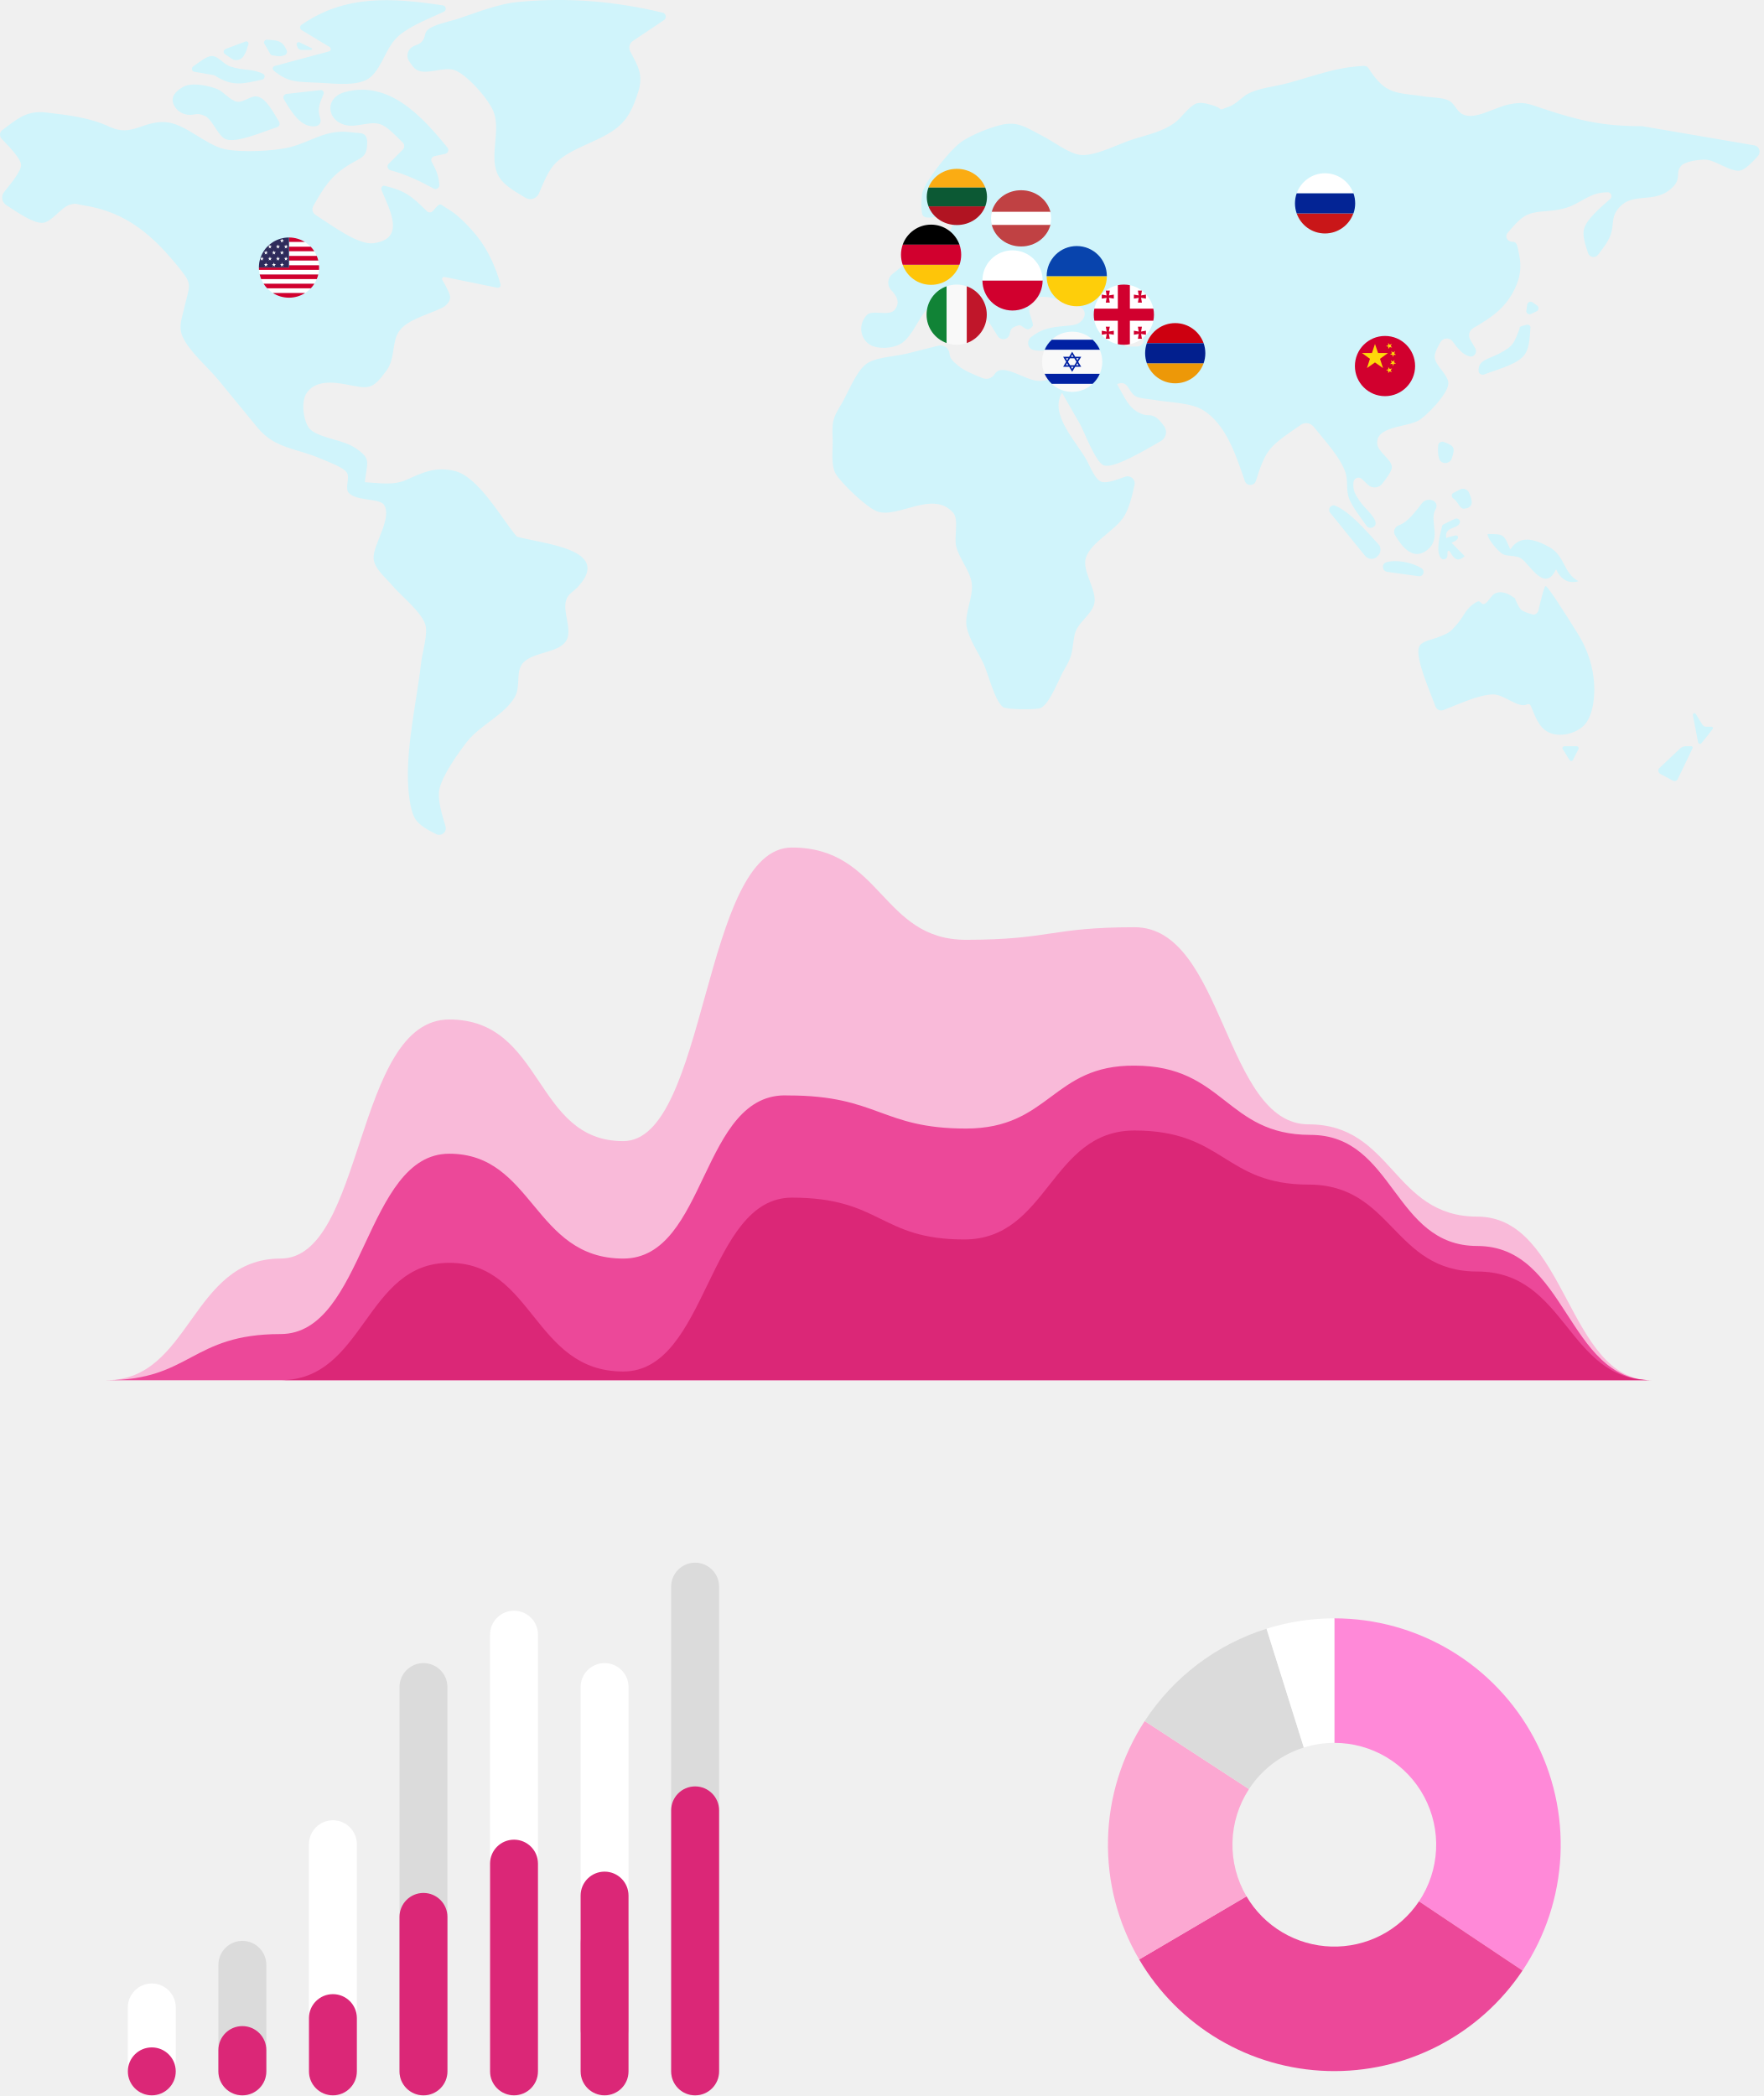
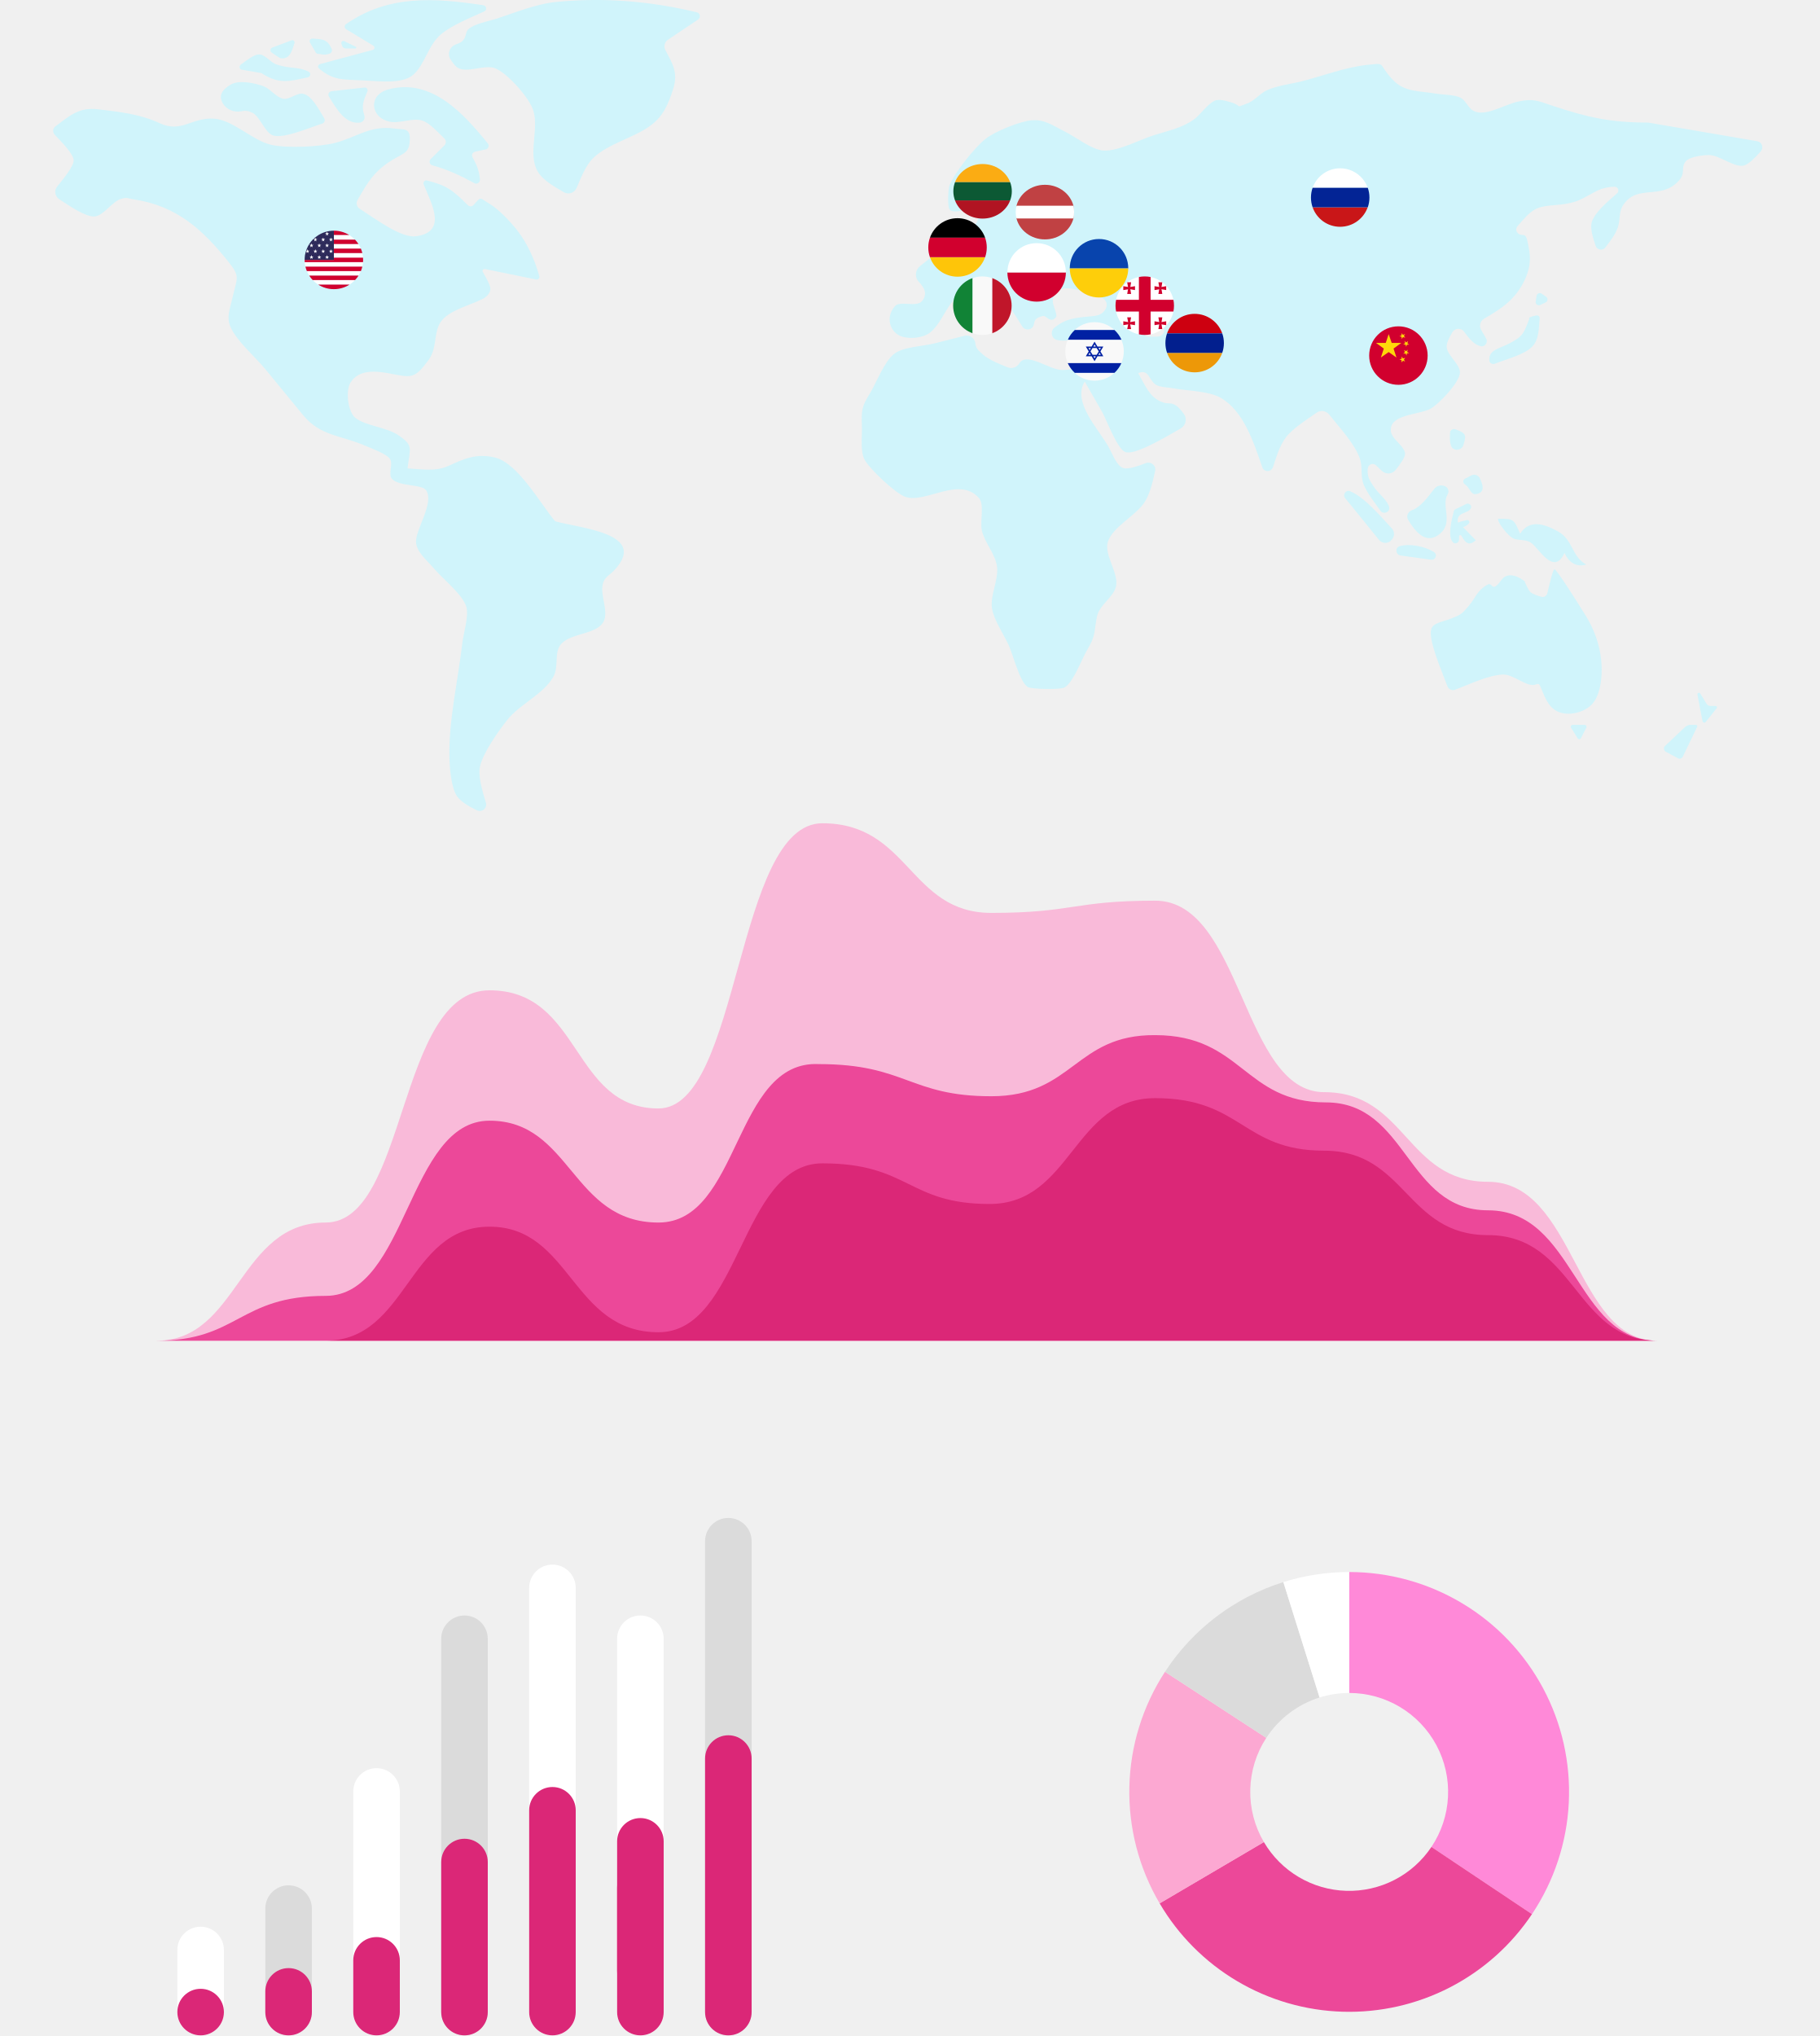
- <svg xmlns="http://www.w3.org/2000/svg" width="329" height="391" viewBox="0 0 329 391" fill="none">
+ <svg xmlns="http://www.w3.org/2000/svg" width="269" height="301" viewBox="0 0 329 391" fill="none">
  <path d="M306.348 23.54C299.126 23.54 294.727 22.563 287.885 20.282C285.007 19.305 284.246 18.924 281.531 19.468C278.762 20.011 275.015 22.563 272.734 21.259C271.756 20.716 271.322 19.305 270.29 18.762C269.096 18.164 267.032 18.218 265.729 18.001C262.199 17.404 259.484 17.73 257.203 15.232C254.27 12.082 256.171 12.082 252.37 12.462C248.188 12.897 243.681 14.634 239.608 15.666C237.545 16.155 235.155 16.427 233.2 17.295C231.789 17.893 230.702 19.413 229.236 19.902C226.63 20.825 228.802 20.391 225.978 19.576C224.566 19.142 223.643 19.087 223.046 19.359C221.579 20.065 220.385 22.02 219.081 22.943C216.801 24.572 214.303 25.061 211.533 25.93C208.818 26.744 204.582 29.079 201.758 28.916C199.532 28.808 196.328 26.255 194.319 25.278C191.875 24.029 190.354 22.889 187.911 23.106C185.739 23.269 180.905 25.224 179.113 26.636C177.104 28.156 172.868 33.423 172.108 35.758C171.891 36.464 171.728 39.668 172.162 40.211C172.923 41.134 174.986 40.048 176.181 40.537C180.308 42.329 174.28 45.099 172.38 46.51C170.37 47.977 168.415 49.551 166.461 51.126C165.537 51.886 165.429 53.244 166.243 54.113C167.275 55.199 168.035 56.448 166.841 57.86C165.755 59.054 162.659 57.697 161.682 58.783C159.727 60.955 160.759 63.942 163.039 64.647C164.668 65.136 167.166 64.919 168.524 63.779C171.837 61.063 172.597 53.515 178.027 58.131C178.516 58.566 182.317 64.267 183.023 61.389C183.241 60.575 181.286 58.403 180.091 56.991C179.656 56.502 180.2 55.796 180.797 56.068C182.643 56.991 184.707 60.412 186.119 62.693C186.716 63.616 188.128 63.398 188.345 62.312C188.508 61.606 188.508 61.063 190.083 60.683C190.789 60.52 191.549 62.312 192.635 60.846C192.907 60.52 191.929 58.403 191.984 57.86C192.255 53.461 197.794 55.959 201.378 57.208C202.247 57.534 202.627 58.511 202.138 59.326C201.161 61.009 199.695 60.575 196.871 61.009C194.699 61.335 193.667 61.878 192.309 62.91C191.44 63.616 191.712 65.082 192.852 65.299C193.993 65.571 195.133 65.353 196.382 65.082C197.305 64.919 198.066 65.679 197.957 66.602C197.523 69.155 197.034 71.109 193.776 71.055C191.332 71.055 186.988 67.526 185.576 69.752C185.087 70.567 184.109 70.892 183.241 70.512C181.611 69.861 179.874 69.155 178.679 68.177C177.484 67.145 177.213 66.82 177.104 65.842C176.941 64.865 176.018 64.267 175.041 64.485L169.23 65.951C167.112 66.494 163.202 66.602 161.519 67.96C159.564 69.481 158.152 73.445 156.849 75.562C155.22 78.223 155.22 78.821 155.328 82.024C155.382 83.979 154.948 86.803 155.926 88.432C157.012 90.224 161.627 94.623 163.582 95.383C167.438 96.849 174.009 91.31 177.81 95.654C178.896 96.903 177.973 100.162 178.353 101.845C178.896 104.234 181.014 106.461 181.286 108.904C181.557 111.457 179.928 114.335 180.308 116.833C180.688 119.113 182.535 121.774 183.512 123.892C184.327 125.63 185.576 130.843 187.15 131.929C187.802 132.363 193.395 132.472 194.21 132.037C195.893 131.169 197.577 126.498 198.554 124.869C200.292 121.991 199.858 121.503 200.455 118.462C200.944 116.072 203.659 114.769 204.148 112.543C204.636 109.99 201.758 106.461 202.573 104.017C203.55 101.085 208.112 98.967 209.741 96.252C210.718 94.568 211.207 92.451 211.642 90.441C211.859 89.41 210.881 88.595 209.904 88.921C208.329 89.518 206.483 90.17 205.56 89.898C204.311 89.573 203.442 87.183 202.736 85.88C200.727 82.296 195.676 77.246 198.12 73.282C199.26 75.237 200.346 77.192 201.487 79.146C202.301 80.612 204.365 86.206 205.885 86.803C207.623 87.509 213.216 84.197 216.529 82.296C217.507 81.753 217.832 80.45 217.181 79.526C216.746 78.929 216.258 78.332 215.769 77.952C214.465 77.083 214.303 77.789 212.782 77.137C210.501 76.16 209.795 74.096 208.383 71.653C210.501 70.784 210.393 73.064 211.859 73.933C212.619 74.368 214.411 74.422 215.226 74.585C217.832 75.074 222.014 75.074 224.295 76.431C228.639 78.984 230.54 84.848 232.223 89.735C232.549 90.713 233.961 90.713 234.287 89.681C234.938 87.672 235.59 85.554 236.73 84.034C238.088 82.242 240.586 80.721 242.649 79.255C243.41 78.712 244.441 78.875 245.039 79.581C247.157 82.242 250.089 85.337 251.012 88.215C251.501 89.79 251.067 91.419 251.664 92.994C252.37 94.731 253.782 96.469 254.922 98.098C255.465 98.858 256.768 98.37 256.606 97.446C256.388 96.252 254.651 94.84 253.89 93.808C252.641 92.07 252.37 91.419 252.478 90.007C252.533 89.192 253.456 88.812 254.053 89.355L255.194 90.441C255.954 91.147 257.203 91.093 257.855 90.224C258.723 89.138 259.647 87.835 259.647 87.183C259.647 85.717 257.149 84.414 256.931 82.893C256.497 79.526 262.145 79.744 264.534 78.495C266.109 77.626 270.073 73.499 270.182 71.598C270.29 69.969 267.629 68.177 267.629 66.548C267.629 65.788 268.172 64.756 268.715 63.833C269.204 62.964 270.453 62.91 270.996 63.724C271.919 64.973 272.897 66.222 274.2 66.494C275.015 66.657 275.612 65.734 275.232 65.028L274.254 63.344C273.82 62.584 274.091 61.661 274.797 61.226C278.327 59.163 281.205 57.317 282.943 53.027C283.649 51.235 283.812 49.551 283.378 47.434C282.997 45.479 282.943 45.099 282.02 45.099C281.151 45.044 280.662 44.067 281.26 43.415C282.291 42.22 283.378 40.917 284.518 40.266C286.201 39.288 288.699 39.505 290.654 39.125C293.044 38.691 293.641 38.148 295.813 37.007C297.388 36.139 298.42 35.921 299.832 35.867C300.538 35.813 300.863 36.681 300.375 37.116C298.528 38.745 296.139 40.754 295.542 42.546C295.107 43.741 295.705 45.587 296.248 47.216C296.519 48.031 297.605 48.194 298.094 47.542C299.071 46.293 300.049 44.99 300.483 43.741C301.081 41.949 300.592 40.646 301.678 39.179C304.393 35.378 308.738 38.419 312.159 34.781C313.625 33.206 312.539 32.337 313.516 31.034C314.222 30.056 317.155 29.731 318.241 29.785C320.087 29.894 322.965 32.229 324.703 31.794C325.681 31.523 326.875 30.274 327.961 29.079C328.559 28.373 328.178 27.287 327.31 27.124L306.348 23.54ZM210.447 64.647C209.578 64.647 208.926 63.887 209.035 63.073C209.144 62.312 209.198 61.498 209.089 60.846C208.872 59.76 207.46 58.891 207.297 57.86C207.026 56.23 208.438 55.362 210.121 54.384C210.827 53.95 211.75 54.384 211.859 55.145L213.379 63.073C213.542 63.887 212.891 64.647 212.076 64.647H210.447ZM286.636 58.077L285.604 58.566C285.17 58.783 284.626 58.403 284.735 57.914L284.898 56.828C284.952 56.394 285.495 56.122 285.876 56.394L286.744 56.991C287.125 57.262 287.07 57.914 286.636 58.077ZM283.703 60.901C284.029 60.738 284.464 60.683 284.844 60.575C285.224 60.52 285.55 60.792 285.495 61.172C285.332 63.236 285.332 65.299 284.029 66.602C282.509 68.123 279.196 68.937 276.861 69.861C276.372 70.023 275.829 69.698 275.829 69.209C275.666 67.2 277.676 66.983 279.576 66.005C282.291 64.593 282.4 64.105 283.486 61.281C283.432 61.063 283.54 60.955 283.703 60.901ZM257.149 103.583L257.04 103.691C256.443 104.452 255.302 104.452 254.651 103.691L248.134 95.654C247.591 95.003 248.297 93.971 249.112 94.351C251.881 95.492 254.976 99.184 257.04 101.411C257.637 101.954 257.692 102.931 257.149 103.583ZM264.643 107.492L258.778 106.678C257.8 106.515 257.692 105.157 258.615 104.886C260.461 104.343 263.339 104.886 265.131 105.972C265.946 106.461 265.511 107.601 264.643 107.492ZM267.303 93.374C267.955 93.645 268.172 94.406 267.792 95.003C266.489 97.229 269.258 100.705 265.837 102.877C263.448 104.397 261.493 101.954 260.244 99.836C259.809 99.13 260.19 98.261 260.95 97.99C262.633 97.392 263.991 95.492 265.186 93.971C265.674 93.265 266.543 93.048 267.303 93.374ZM269.367 82.459C271.431 83.219 271.431 83.599 270.833 85.5C270.453 86.64 268.77 86.695 268.444 85.5C268.227 84.848 268.227 84.034 268.281 83.219C268.227 82.676 268.77 82.242 269.367 82.459ZM271.105 91.962L272.354 91.31C272.951 90.984 273.766 91.256 274.037 91.907C274.635 93.211 275.069 94.677 273.168 94.894C272.245 95.003 272.028 93.537 271.105 92.994C270.725 92.722 270.725 92.179 271.105 91.962ZM269.258 97.827L271.376 96.795C271.865 96.523 272.517 97.012 272.299 97.555C271.865 98.75 269.367 98.207 269.801 100.379C270.29 100.107 270.942 100.053 271.485 99.89C271.865 99.781 272.137 100.216 271.919 100.487C271.756 100.759 271.431 100.976 270.779 101.248L273.223 103.746C271.811 105.049 271.159 104.071 270.453 102.877C270.344 102.66 270.019 102.768 270.019 102.985C270.019 103.203 270.019 103.42 270.019 103.637C270.019 104.234 269.258 104.56 268.878 104.18C267.738 103.094 268.607 99.727 268.987 98.261C268.987 98.098 269.096 97.935 269.258 97.827ZM277.513 99.619C280.608 99.619 280.499 99.673 281.748 102.497C283.486 99.727 286.31 100.542 289.025 102.062C291.958 103.691 291.632 106.949 294.456 108.416C292.501 109.013 291.034 107.927 290.274 106.189C288.156 110.751 285.332 105.157 283.758 104.18C282.78 103.528 281.26 103.854 280.336 103.365C279.522 102.931 277.404 100.487 277.513 99.619ZM294.347 118.244C296.573 121.828 297.714 126.01 297.334 130.191C297.171 132.092 296.682 133.938 295.65 135.133C294.13 136.87 290.926 137.631 288.862 136.599C287.016 135.676 286.419 133.666 285.55 131.657C285.441 131.386 285.17 131.277 284.898 131.386C283.215 132.255 280.554 129.431 278.382 129.539C275.503 129.702 272.137 131.386 269.204 132.472C268.661 132.689 268.009 132.363 267.792 131.82C266.652 128.725 263.991 122.752 264.697 120.742C265.077 119.656 266.706 119.439 268.064 118.95C270.616 117.973 270.507 117.919 271.974 116.235C273.168 114.823 273.44 113.411 275.503 112.271C276.264 111.837 276.264 113.031 277.024 112.597C277.784 112.163 278.219 110.914 279.033 110.642C280.445 110.099 281.857 111.076 282.617 111.62C282.563 111.62 283.323 113.411 283.758 113.737C284.192 114.117 285.061 114.389 285.821 114.606C286.31 114.769 286.799 114.443 286.962 113.955C287.342 112.325 288.048 109.339 288.319 109.339C288.591 109.122 291.958 114.389 294.347 118.244ZM291.849 139.205H294.13C294.401 139.205 294.564 139.477 294.456 139.748L293.424 141.758C293.315 142.029 292.935 142.029 292.772 141.758L291.523 139.748C291.36 139.477 291.577 139.205 291.849 139.205ZM314.44 139.205H315.526C315.689 139.205 315.851 139.423 315.743 139.585L312.973 145.342C312.81 145.667 312.376 145.83 312.05 145.613L309.715 144.364C309.335 144.147 309.226 143.604 309.552 143.278L313.516 139.531C313.842 139.314 314.168 139.205 314.44 139.205ZM318.241 135.567H319.273C319.49 135.567 319.653 135.839 319.49 136.001C319.001 136.653 318.078 137.794 317.372 138.662C317.209 138.88 316.829 138.771 316.775 138.499L315.797 133.395C315.743 133.069 316.177 132.906 316.34 133.178L317.535 135.133C317.698 135.404 317.969 135.567 318.241 135.567ZM96.408 100.107C101.241 101.465 114.111 102.388 107.975 109.284C106.943 110.479 105.966 110.696 105.586 112.054C104.988 114.117 106.617 117.158 105.803 119.168C104.662 121.883 99.666 121.448 97.603 123.62C96.082 125.304 97.223 127.965 96.028 130.028C94.182 133.286 89.62 135.241 87.231 138.228C85.547 140.346 82.506 144.636 81.963 147.242C81.583 149.089 82.398 151.804 83.104 154.139C83.429 155.17 82.343 156.094 81.366 155.605C79.791 154.845 78.216 153.921 77.51 152.835C76.424 151.152 76.153 147.459 76.098 145.505C75.935 138.282 77.782 130.517 78.596 123.349C78.814 121.611 79.845 118.299 79.357 116.561C78.651 114.172 74.849 111.185 73.275 109.339C71.917 107.71 69.853 106.135 69.69 104.18C69.528 101.682 73.22 96.686 71.645 94.188C70.885 92.939 66.432 93.482 65.075 91.962C64.26 91.039 65.346 89.138 64.694 88.161C64.097 87.183 61.11 86.097 60.079 85.663C55.3 83.545 51.336 83.816 47.969 79.689C45.579 76.757 43.136 73.825 40.746 70.892C38.846 68.557 35.207 65.516 34.013 62.693C33.252 60.792 33.958 59.38 34.447 57.099C35.37 53.19 35.913 53.135 33.687 50.312C28.745 44.121 23.749 39.56 15.603 38.311C14.083 38.093 14.354 37.822 12.997 38.202C11.368 38.691 9.63 41.46 7.947 41.569C6.209 41.677 3.331 39.668 1.158 38.256C0.344 37.713 0.127 36.573 0.778 35.813C2.136 34.129 3.982 31.849 3.928 30.762C3.874 29.568 1.702 27.341 0.29 25.875C-0.145 25.387 -0.091 24.626 0.453 24.246C3.222 22.183 4.96 20.553 8.598 20.988C12.78 21.477 16.689 21.911 20.436 23.649C24.618 25.604 26.519 22.563 30.809 22.78C34.556 22.997 38.248 27.016 41.941 27.83C44.982 28.482 51.118 28.21 54.105 27.45C58.178 26.418 60.839 24.029 65.509 24.681C67.355 24.952 68.822 24.355 68.441 27.504C68.224 29.351 67.247 29.459 65.237 30.654C61.653 32.826 60.404 34.998 58.449 38.419C58.124 39.017 58.286 39.722 58.884 40.103C62.033 42.112 66.812 45.75 69.69 45.37C75.718 44.555 72.731 39.234 71.157 35.432C70.994 34.998 71.374 34.509 71.808 34.672C75.555 35.595 76.75 36.519 79.628 39.397C79.954 39.722 80.443 39.668 80.714 39.397C82.343 37.605 81.746 37.931 83.864 39.179C85.602 40.211 87.828 42.6 89.077 44.175C91.086 46.727 92.498 49.931 93.367 53.027C93.476 53.407 93.15 53.733 92.77 53.678L82.941 51.669C82.615 51.615 82.343 51.941 82.506 52.212C83.104 53.244 83.972 54.764 83.972 55.47C83.918 56.719 82.561 57.371 82.452 57.425C79.954 58.674 75.99 59.597 74.469 61.769C73.003 63.833 73.817 66.82 72.08 69.155C69.365 72.847 68.822 72.521 64.531 71.707C62.196 71.272 58.667 70.838 57.092 73.499C56.06 75.291 56.712 79.201 58.015 80.232C59.97 81.807 64.043 82.024 66.323 83.599C69.31 85.608 68.496 86.097 68.061 89.953C70.994 90.116 73.437 90.604 75.935 89.464C78.814 88.161 81.257 86.966 84.95 87.889C89.349 89.084 93.53 96.686 96.408 100.107ZM36.13 21.368C34.718 21.64 33.252 21.042 32.546 19.793C31.895 18.653 32.058 17.458 34.067 16.264C35.642 15.286 38.737 15.938 40.475 16.589C41.724 17.078 42.973 18.816 44.276 18.979C45.416 19.142 46.828 17.784 47.969 18.001C49.652 18.327 50.901 20.825 52.041 22.671C52.313 23.106 52.096 23.649 51.607 23.757C48.892 24.626 44.493 26.581 42.321 26.038C40.746 25.658 39.715 22.346 38.248 21.64C37.434 21.259 36.836 21.205 36.13 21.368ZM60.35 17.567C59.59 19.359 59.155 20.336 59.753 22.128C59.97 22.78 59.59 23.432 58.938 23.54C56.169 23.92 54.431 20.988 52.965 18.544C52.693 18.11 52.965 17.567 53.508 17.513L59.807 16.807C60.187 16.752 60.513 17.187 60.35 17.567ZM83.049 28.699L81.04 29.133C80.551 29.242 80.28 29.785 80.551 30.22C81.42 31.794 81.8 32.772 81.963 34.455C82.017 35.052 81.366 35.487 80.877 35.161C78.162 33.695 75.772 32.554 72.786 31.74C72.297 31.577 72.134 30.98 72.46 30.6L75.121 27.939C75.501 27.559 75.501 26.961 75.121 26.581C73.872 25.387 72.297 23.595 70.885 23.16C69.039 22.563 66.649 23.757 64.694 23.377C60.947 22.671 60.404 18.273 64.314 17.187C72.623 14.906 78.814 21.802 83.484 27.559C83.809 27.939 83.592 28.59 83.049 28.699ZM39.986 14.037L36.239 13.386C35.75 13.277 35.642 12.734 36.022 12.408C37.162 11.594 38.574 10.453 39.497 10.453C40.692 10.399 41.724 12.028 42.973 12.408C45.634 13.277 46.937 12.734 49.055 13.766C49.544 13.983 49.435 14.743 48.892 14.852C45.362 15.612 43.407 16.264 39.986 14.037ZM43.57 11.159C43.027 10.833 42.484 10.453 41.941 10.073C41.615 9.856 41.669 9.313 42.05 9.15L45.797 7.738C46.122 7.629 46.448 7.901 46.34 8.281C45.851 9.802 45.416 11.539 43.57 11.159ZM61.49 8.77L56.277 5.62C55.897 5.403 55.897 4.86 56.223 4.643C64.423 -1.059 73.22 -0.407 82.615 1.004C83.212 1.113 83.375 1.928 82.778 2.199C79.954 3.502 76.696 4.751 74.469 6.598C71.971 8.716 71.428 12.354 69.147 14.363C67.084 16.155 62.739 15.612 59.698 15.449C55.517 15.232 53.888 15.503 51.064 13.168C50.738 12.897 50.847 12.408 51.281 12.3L61.382 9.584C61.762 9.476 61.816 8.987 61.49 8.77ZM50.358 9.964L49.326 8.172C49.109 7.847 49.381 7.412 49.761 7.412C51.716 7.521 52.639 7.521 53.453 9.313C53.671 9.747 53.453 10.236 52.965 10.345C52.096 10.616 51.661 10.453 51.01 10.345C50.738 10.399 50.467 10.236 50.358 9.964ZM55.517 8.878C55.463 8.716 55.408 8.553 55.354 8.39C55.245 8.064 55.571 7.738 55.897 7.901L58.124 8.987C58.286 9.041 58.232 9.313 58.069 9.313H56.223C55.897 9.313 55.626 9.096 55.517 8.878ZM118.075 7.629C117.424 8.064 117.207 8.933 117.587 9.639C118.999 12.3 120.03 13.929 119.107 16.97C118.13 20.119 117.098 22.454 114.546 24.246C111.342 26.527 106.563 27.613 103.739 30.328C102.327 31.686 101.404 34.021 100.535 36.084C100.101 37.062 98.96 37.442 98.037 36.899C95.865 35.595 93.53 34.346 92.715 32.229C91.358 28.862 93.421 24.192 92.064 20.825C91.086 18.381 87.013 13.82 84.733 13.06C82.723 12.408 79.574 14.037 77.782 13.06C77.239 12.788 76.75 12.082 76.261 11.322C75.664 10.29 76.153 8.987 77.293 8.553C77.727 8.39 78.162 8.227 78.433 8.01C79.519 7.141 79.031 6.218 79.791 5.566C80.931 4.588 83.266 4.154 84.896 3.665C88.805 2.416 92.715 0.733 96.788 0.353C106.02 -0.516 114.763 0.244 123.615 2.362C124.266 2.525 124.429 3.394 123.832 3.774L118.075 7.629Z" fill="#D0F4FB" />
  <g clip-path="url(#clip0)">
    <path d="M173.689 41.904C171.237 41.904 169.159 43.477 168.392 45.648H178.987C178.219 43.477 176.141 41.904 173.689 41.904Z" fill="black" />
    <path d="M173.69 53.136C176.142 53.136 178.22 51.583 178.987 49.392H168.393C169.16 51.583 171.238 53.136 173.69 53.136Z" fill="#FEC509" />
    <path d="M168.392 45.648C168.186 46.229 168.074 46.865 168.074 47.52C168.074 48.175 168.186 48.812 168.392 49.392H178.987C179.193 48.812 179.305 48.175 179.305 47.52C179.305 46.865 179.193 46.229 178.987 45.648H168.392Z" fill="#D1002E" />
  </g>
  <g clip-path="url(#clip1)">
    <path d="M172.848 58.701C172.848 61.153 174.421 63.231 176.592 63.998V53.403C174.402 54.171 172.848 56.249 172.848 58.701Z" fill="#118336" />
    <path d="M184.08 58.702C184.08 56.249 182.508 54.172 180.336 53.404V63.999C182.508 63.232 184.08 61.154 184.08 58.702Z" fill="#C0162A" />
    <path d="M176.592 63.999C177.173 64.205 177.809 64.317 178.464 64.317C179.119 64.317 179.756 64.205 180.336 63.999V53.404C179.737 53.198 179.119 53.086 178.464 53.086C177.809 53.086 177.173 53.198 176.592 53.404V63.999Z" fill="#F9F9F9" />
  </g>
  <g clip-path="url(#clip2)">
    <path d="M203.827 63.369C202.816 62.433 201.487 61.871 200.009 61.871C198.53 61.871 197.201 62.433 196.19 63.369H203.827Z" fill="#F9F9F9" />
    <path d="M196.19 71.605C197.201 72.541 198.53 73.103 200.009 73.103C201.487 73.103 202.816 72.541 203.827 71.605H196.19Z" fill="#F9F9F9" />
    <path d="M194.393 67.487C194.393 68.292 194.561 69.04 194.861 69.733H205.156C205.456 69.04 205.624 68.292 205.624 67.487C205.624 66.682 205.456 65.933 205.156 65.24H194.861C194.561 65.933 194.393 66.682 194.393 67.487Z" fill="#F9F9F9" />
    <path d="M196.209 71.605H203.827C204.389 71.081 204.857 70.445 205.156 69.733H194.861C195.179 70.445 195.647 71.081 196.209 71.605Z" fill="#0121A3" />
    <path d="M203.829 63.369H196.211C195.649 63.893 195.181 64.529 194.882 65.241H205.177C204.859 64.529 204.391 63.893 203.829 63.369Z" fill="#0121A3" />
    <path d="M201.693 66.551H200.57L200.008 65.615L199.447 66.551H198.324L198.885 67.487L198.324 68.423H199.447L200.008 69.359L200.57 68.423H201.693L201.132 67.487L201.693 66.551ZM200.008 66.158L200.252 66.551H199.784L200.008 66.158ZM198.829 66.832H199.297L199.072 67.225L198.829 66.832ZM198.829 68.142L199.054 67.749L199.278 68.142H198.829ZM200.008 68.816L199.784 68.423H200.252L200.008 68.816ZM200.42 68.142H199.634L199.222 67.487L199.615 66.832H200.402L200.813 67.487L200.42 68.142ZM201.206 68.142H200.738L200.963 67.749L201.206 68.142ZM200.982 67.207L200.757 66.813H201.225L200.982 67.207Z" fill="#0121A3" />
  </g>
  <g clip-path="url(#clip3)">
    <path d="M195.946 41.954V39.508C195.347 37.202 193.138 35.49 190.48 35.49C187.822 35.49 185.613 37.202 185.014 39.508V41.954C185.613 44.261 187.822 45.973 190.48 45.973C193.138 45.973 195.347 44.261 195.946 41.954Z" fill="#C94747" />
    <path opacity="0.15" d="M195.946 41.954V39.508C195.347 37.202 193.138 35.49 190.48 35.49C187.822 35.49 185.613 37.202 185.014 39.508V41.954C185.613 44.261 187.822 45.973 190.48 45.973C193.138 45.973 195.347 44.261 195.946 41.954Z" fill="#8B1F2C" />
    <path d="M184.865 40.732C184.865 41.151 184.922 41.57 185.015 41.955H195.928C196.022 41.57 196.078 41.151 196.078 40.732C196.078 40.312 196.022 39.893 195.928 39.509H185.015C184.922 39.893 184.865 40.312 184.865 40.732Z" fill="white" />
  </g>
  <g clip-path="url(#clip4)">
    <path d="M178.501 31.497C176.049 31.497 173.971 32.965 173.203 34.991H183.798C183.031 32.965 180.953 31.497 178.501 31.497Z" fill="#FBAC13" />
    <path d="M178.501 41.98C180.954 41.98 183.031 40.529 183.799 38.485H173.204C173.972 40.529 176.049 41.98 178.501 41.98Z" fill="#B11422" />
    <path d="M173.204 34.992C172.998 35.533 172.886 36.127 172.886 36.739C172.886 37.35 172.998 37.944 173.204 38.486H183.799C184.005 37.944 184.117 37.35 184.117 36.739C184.117 36.127 184.005 35.533 183.799 34.992H173.204Z" fill="#0C5934" />
  </g>
  <g clip-path="url(#clip5)">
    <path d="M219.231 60.273C216.779 60.273 214.701 61.846 213.934 64.017H224.529C223.761 61.846 221.683 60.273 219.231 60.273Z" fill="#CD0010" />
    <path d="M219.232 71.505C221.684 71.505 223.762 69.951 224.53 67.761H213.935C214.702 69.951 216.78 71.505 219.232 71.505Z" fill="#ED9808" />
    <path d="M213.935 64.018C213.729 64.598 213.617 65.234 213.617 65.89C213.617 66.545 213.729 67.181 213.935 67.761H224.53C224.736 67.181 224.848 66.545 224.848 65.89C224.848 65.234 224.736 64.598 224.53 64.018H213.935Z" fill="#021F8E" />
  </g>
  <g clip-path="url(#clip6)">
    <path d="M247.166 32.32C244.733 32.32 242.655 33.892 241.887 36.064H252.482C251.696 33.892 249.618 32.32 247.166 32.32Z" fill="white" />
    <path d="M247.167 43.552C249.619 43.552 251.697 41.979 252.464 39.808H241.888C242.656 41.998 244.734 43.552 247.167 43.552Z" fill="#C91618" />
    <path d="M241.889 36.064C241.683 36.645 241.571 37.281 241.571 37.936C241.571 38.591 241.683 39.228 241.889 39.808H252.484C252.689 39.228 252.802 38.591 252.802 37.936C252.802 37.281 252.689 36.645 252.484 36.064H241.889Z" fill="#032495" />
  </g>
  <g clip-path="url(#clip7)">
    <path d="M200.864 57.129C203.972 57.129 206.48 54.621 206.48 51.514H195.249C195.249 54.621 197.757 57.129 200.864 57.129Z" fill="#FECE0A" />
    <path d="M200.864 45.898C197.757 45.898 195.248 48.406 195.248 51.513H206.48C206.48 48.406 203.971 45.898 200.864 45.898Z" fill="#0844AD" />
  </g>
  <g clip-path="url(#clip8)">
    <path d="M188.883 57.928C191.99 57.928 194.499 55.42 194.499 52.312H183.267C183.267 55.42 185.776 57.928 188.883 57.928Z" fill="#D1002E" />
    <path d="M188.882 46.696C185.775 46.696 183.267 49.205 183.267 52.312H194.498C194.498 49.205 191.99 46.696 188.882 46.696Z" fill="white" />
  </g>
  <g clip-path="url(#clip9)">
    <path d="M56.904 45.162C56.024 44.619 55.014 44.301 53.909 44.301V45.162H56.904Z" fill="#D1002E" />
    <path d="M53.909 46.023H57.952C57.634 45.705 57.279 45.405 56.904 45.162H53.909V46.023Z" fill="white" />
    <path d="M53.909 46.884H58.645C58.439 46.566 58.215 46.285 57.971 46.023H53.909V46.884Z" fill="#D1002E" />
    <path d="M53.909 47.745H59.094C58.963 47.446 58.813 47.146 58.645 46.884H53.909V47.745Z" fill="white" />
    <path d="M53.909 48.606H59.375C59.3 48.307 59.207 48.026 59.094 47.745H53.909V48.606Z" fill="#D1002E" />
    <path d="M53.909 49.486H59.506C59.487 49.186 59.431 48.906 59.375 48.625H53.909V49.486Z" fill="white" />
    <path d="M59.506 49.486H53.909V49.916H48.294C48.294 50.066 48.294 50.197 48.312 50.347H59.506C59.525 50.197 59.525 50.066 59.525 49.916C59.525 49.767 59.525 49.617 59.506 49.486Z" fill="#D1002E" />
    <path d="M48.444 51.208H59.375C59.45 50.927 59.488 50.647 59.506 50.347H48.312C48.331 50.628 48.369 50.927 48.444 51.208Z" fill="white" />
    <path d="M48.724 52.069H59.094C59.206 51.788 59.3 51.508 59.375 51.208H48.443C48.518 51.508 48.612 51.788 48.724 52.069Z" fill="#D1002E" />
    <path d="M49.173 52.93H58.645C58.813 52.649 58.963 52.368 59.094 52.069H48.724C48.855 52.368 49.005 52.649 49.173 52.93Z" fill="white" />
    <path d="M49.847 53.791H57.971C58.214 53.529 58.458 53.229 58.645 52.93H49.173C49.36 53.248 49.604 53.529 49.847 53.791Z" fill="#D1002E" />
    <path d="M50.895 54.652H56.922C57.315 54.409 57.652 54.109 57.971 53.791H49.847C50.165 54.128 50.521 54.409 50.895 54.652Z" fill="white" />
    <path d="M53.909 55.532C55.014 55.532 56.043 55.214 56.923 54.652H50.895C51.775 55.214 52.805 55.532 53.909 55.532Z" fill="#D1002E" />
    <path d="M50.913 45.161C50.52 45.404 50.164 45.703 49.846 46.022C49.584 46.284 49.359 46.583 49.172 46.883C49.004 47.163 48.835 47.444 48.723 47.744C48.611 48.025 48.517 48.305 48.442 48.605C48.367 48.886 48.33 49.166 48.311 49.466C48.292 49.616 48.292 49.765 48.292 49.915H53.908V44.3C52.803 44.3 51.793 44.618 50.913 45.161Z" fill="#2E2B5B" />
    <path d="M52.598 44.488L52.691 44.769H52.972L52.748 44.956L52.822 45.236L52.598 45.068L52.374 45.236L52.449 44.956L52.224 44.769H52.505L52.598 44.488Z" fill="white" />
    <path d="M53.347 45.611L53.441 45.892H53.721L53.497 46.079L53.571 46.359L53.347 46.191L53.123 46.359L53.197 46.079L52.973 45.892H53.254L53.347 45.611Z" fill="white" />
    <path d="M51.849 45.611L51.943 45.892H52.223L51.999 46.079L52.073 46.359L51.849 46.191L51.625 46.359L51.699 46.079L51.475 45.892H51.755L51.849 45.611Z" fill="white" />
    <path d="M52.598 46.734L52.691 47.015H52.972L52.748 47.202L52.822 47.482L52.598 47.314L52.374 47.482L52.449 47.202L52.224 47.015H52.505L52.598 46.734Z" fill="white" />
    <path d="M51.1 46.734L51.194 47.015H51.474L51.25 47.202L51.325 47.482L51.1 47.314L50.876 47.482L50.951 47.202L50.727 47.015H51.007L51.1 46.734Z" fill="white" />
    <path d="M49.603 46.734L49.697 47.015H49.977L49.753 47.202L49.828 47.482L49.603 47.314L49.379 47.482L49.454 47.202L49.229 47.015H49.51L49.603 46.734Z" fill="white" />
    <path d="M53.347 47.857L53.441 48.138H53.721L53.497 48.325L53.571 48.605L53.347 48.437L53.123 48.605L53.197 48.325L52.973 48.138H53.254L53.347 47.857Z" fill="white" />
    <path d="M51.849 47.857L51.943 48.138H52.223L51.999 48.325L52.073 48.605L51.849 48.437L51.625 48.605L51.699 48.325L51.475 48.138H51.755L51.849 47.857Z" fill="white" />
    <path d="M50.352 47.857L50.445 48.138H50.725L50.501 48.325L50.576 48.605L50.352 48.437L50.127 48.605L50.202 48.325L49.977 48.138H50.258L50.352 47.857Z" fill="white" />
    <path d="M52.598 48.981L52.691 49.261H52.972L52.748 49.448L52.822 49.729L52.598 49.56L52.374 49.729L52.449 49.448L52.224 49.261H52.505L52.598 48.981Z" fill="white" />
    <path d="M51.1 48.981L51.194 49.261H51.474L51.25 49.448L51.325 49.729L51.1 49.56L50.876 49.729L50.951 49.448L50.727 49.261H51.007L51.1 48.981Z" fill="white" />
    <path d="M49.603 48.981L49.697 49.261H49.977L49.753 49.448L49.828 49.729L49.603 49.56L49.379 49.729L49.454 49.448L49.229 49.261H49.51L49.603 48.981Z" fill="white" />
    <path d="M50.127 46.359L50.352 46.191L50.576 46.359L50.483 46.079L50.707 45.892H50.427L50.352 45.611L50.258 45.892H49.997L50.221 46.06L50.127 46.359Z" fill="white" />
    <path d="M48.63 48.605L48.854 48.437L49.079 48.605L48.985 48.325L49.209 48.138H48.948L48.854 47.857L48.761 48.138H48.574C48.574 48.157 48.555 48.175 48.555 48.194L48.705 48.306L48.63 48.605Z" fill="white" />
  </g>
  <g clip-path="url(#clip10)">
    <path d="M210.771 53.198H208.525C206.335 53.647 204.594 55.369 204.145 57.578V59.824C204.594 62.033 206.335 63.755 208.525 64.204H210.771C212.98 63.755 214.702 62.014 215.151 59.824V57.578C214.702 55.369 212.961 53.647 210.771 53.198Z" fill="white" />
    <path d="M210.772 57.579V53.199C210.416 53.124 210.042 53.087 209.649 53.087C209.256 53.087 208.881 53.124 208.526 53.199V57.579H204.146C204.071 57.935 204.033 58.309 204.033 58.702C204.033 59.095 204.071 59.47 204.146 59.825H208.526V64.206C208.881 64.28 209.256 64.318 209.649 64.318C210.042 64.318 210.416 64.28 210.772 64.206V59.825H215.152C215.227 59.47 215.264 59.095 215.264 58.702C215.264 58.309 215.227 57.935 215.152 57.579H210.772Z" fill="#D1002E" />
    <path d="M207.028 56.455H206.279L206.466 55.332L206.279 54.209H207.028L206.84 55.332L207.028 56.455Z" fill="#D1002E" />
    <path d="M205.53 55.707V54.958L206.653 55.145L207.776 54.958V55.707L206.653 55.52L205.53 55.707Z" fill="#D1002E" />
    <path d="M213.018 56.455H212.269L212.456 55.332L212.269 54.209H213.018L212.83 55.332L213.018 56.455Z" fill="#D1002E" />
    <path d="M211.521 55.707V54.958L212.644 55.145L213.767 54.958V55.707L212.644 55.52L211.521 55.707Z" fill="#D1002E" />
    <path d="M207.028 63.194H206.279C206.279 63.194 206.466 62.352 206.466 62.071C206.466 61.79 206.279 60.948 206.279 60.948H207.028C207.028 60.948 206.84 61.79 206.84 62.071C206.84 62.352 207.028 63.194 207.028 63.194Z" fill="#D1002E" />
    <path d="M205.53 62.446V61.697L206.653 61.884L207.776 61.697V62.446L206.653 62.258L205.53 62.446Z" fill="#D1002E" />
    <path d="M213.018 63.194H212.269L212.456 62.071L212.269 60.948H213.018L212.83 62.071L213.018 63.194Z" fill="#D1002E" />
    <path d="M211.521 62.446V61.697L212.644 61.884L213.767 61.697V62.446L212.644 62.258L211.521 62.446Z" fill="#D1002E" />
  </g>
  <g clip-path="url(#clip11)">
    <path d="M258.367 73.901C261.468 73.901 263.982 71.387 263.982 68.285C263.982 65.184 261.468 62.67 258.367 62.67C255.265 62.67 252.751 65.184 252.751 68.285C252.751 71.387 255.265 73.901 258.367 73.901Z" fill="#D1002E" />
    <path d="M256.495 67.612L257.993 68.66L257.431 66.938L258.929 65.852H257.075L256.495 64.168L255.934 65.852H254.062L255.559 66.938L254.998 68.66L256.495 67.612Z" fill="#FED80A" />
    <path d="M258.985 68.903L258.554 68.996L258.966 69.165V69.596L259.247 69.277L259.659 69.427L259.415 69.071L259.677 68.734L259.247 68.828L258.985 68.472V68.903Z" fill="#FED80A" />
    <path d="M259.621 67.63L259.303 67.911L259.733 67.874L259.92 68.285L259.995 67.855L260.426 67.817L260.051 67.593L260.145 67.162L259.827 67.443L259.452 67.218L259.621 67.63Z" fill="#FED80A" />
    <path d="M259.733 66.17L259.864 66.601L259.995 66.189H260.426L260.089 65.927L260.22 65.496L259.864 65.758L259.527 65.478L259.658 65.908L259.303 66.151L259.733 66.17Z" fill="#FED80A" />
    <path d="M258.985 64.673V65.103L259.247 64.748L259.677 64.841L259.415 64.504L259.659 64.149L259.247 64.317L258.966 63.98V64.411L258.554 64.579L258.985 64.673Z" fill="#FED80A" />
  </g>
  <path d="M40.739 366.533V386.407C40.739 388.876 42.741 390.878 45.211 390.878C47.68 390.878 49.682 388.876 49.682 386.407V366.533C49.682 364.064 47.68 362.062 45.211 362.062C42.741 362.062 40.739 364.064 40.739 366.533Z" fill="#DBDBDB" />
  <path d="M23.847 374.483V386.407C23.847 388.876 25.849 390.878 28.319 390.878C30.788 390.878 32.79 388.876 32.79 386.407V374.483C32.79 372.013 30.788 370.011 28.319 370.011C25.849 370.011 23.847 372.013 23.847 374.483Z" fill="white" />
  <path d="M28.319 390.878C30.788 390.878 32.79 388.876 32.79 386.407C32.79 383.937 30.788 381.935 28.319 381.935C25.849 381.935 23.847 383.937 23.847 386.407C23.847 388.876 25.849 390.878 28.319 390.878Z" fill="#DB2777" />
  <path d="M57.632 344.038V386.407C57.632 388.876 59.634 390.878 62.103 390.878C64.573 390.878 66.575 388.876 66.575 386.407V344.038C66.575 341.568 64.573 339.566 62.103 339.566C59.634 339.566 57.632 341.568 57.632 344.038Z" fill="white" />
  <path d="M74.524 314.717V386.407C74.524 388.876 76.526 390.878 78.995 390.878C81.465 390.878 83.467 388.876 83.467 386.407V314.717C83.467 312.247 81.465 310.245 78.995 310.245C76.526 310.245 74.524 312.247 74.524 314.717Z" fill="#DBDBDB" />
  <path d="M91.416 304.943V386.407C91.416 388.877 93.418 390.878 95.888 390.878C98.357 390.878 100.359 388.877 100.359 386.407V304.943C100.359 302.474 98.357 300.472 95.888 300.472C93.418 300.472 91.416 302.474 91.416 304.943Z" fill="white" />
  <path d="M125.201 295.984V386.407C125.201 388.876 127.203 390.878 129.672 390.878C132.142 390.878 134.144 388.876 134.144 386.407V295.984C134.144 293.514 132.142 291.512 129.672 291.512C127.203 291.512 125.201 293.514 125.201 295.984Z" fill="#DBDBDB" />
  <path d="M74.524 357.591V386.407C74.524 388.877 76.526 390.879 78.995 390.879C81.465 390.879 83.467 388.877 83.467 386.407V357.591C83.467 355.122 81.465 353.12 78.995 353.12C76.526 353.12 74.524 355.122 74.524 357.591Z" fill="#DB2777" />
  <path d="M57.632 376.47V386.407C57.632 388.877 59.634 390.879 62.103 390.879C64.573 390.879 66.575 388.877 66.575 386.407V376.47C66.575 374.001 64.573 371.999 62.103 371.999C59.634 371.999 57.632 374.001 57.632 376.47Z" fill="#DB2777" />
  <path d="M40.739 382.432V386.407C40.739 388.876 42.741 390.878 45.211 390.878C47.68 390.878 49.682 388.876 49.682 386.407V382.432C49.682 379.963 47.68 377.961 45.211 377.961C42.741 377.961 40.739 379.963 40.739 382.432Z" fill="#DB2777" />
  <path d="M91.416 347.654V386.407C91.416 388.876 93.418 390.878 95.888 390.878C98.357 390.878 100.359 388.876 100.359 386.407V347.654C100.359 345.185 98.357 343.183 95.888 343.183C93.418 343.183 91.416 345.185 91.416 347.654Z" fill="#DB2777" />
  <path d="M108.308 362.559V378.458C108.308 380.927 110.31 382.929 112.78 382.929C115.249 382.929 117.251 380.927 117.251 378.458V362.559C117.251 360.09 115.249 358.088 112.78 358.088C110.31 358.088 108.308 360.09 108.308 362.559Z" fill="#DB2777" />
  <path d="M125.201 337.718V386.407C125.201 388.877 127.203 390.878 129.672 390.878C132.142 390.878 134.144 388.877 134.144 386.407V337.718C134.144 335.248 132.142 333.246 129.672 333.246C127.203 333.246 125.201 335.248 125.201 337.718Z" fill="#DB2777" />
  <path d="M108.308 314.717V386.407C108.308 388.876 110.31 390.878 112.78 390.878C115.249 390.878 117.251 388.876 117.251 386.407V314.717C117.251 312.247 115.249 310.245 112.78 310.245C110.31 310.245 108.308 312.247 108.308 314.717Z" fill="white" />
  <path d="M108.308 353.616V386.407C108.308 388.877 110.31 390.879 112.78 390.879C115.249 390.879 117.251 388.877 117.251 386.407V353.616C117.251 351.147 115.249 349.145 112.78 349.145C110.31 349.145 108.308 351.147 108.308 353.616Z" fill="#DB2777" />
  <path d="M248.912 301.895C256.56 301.895 264.065 303.972 270.626 307.905C277.186 311.838 282.555 317.478 286.159 324.225C289.764 330.971 291.468 338.569 291.091 346.209C290.713 353.848 288.268 361.242 284.017 367.6L264.709 354.689C266.622 351.828 267.722 348.501 267.892 345.063C268.062 341.625 267.295 338.206 265.673 335.17C264.051 332.134 261.635 329.596 258.683 327.826C255.731 326.056 252.353 325.122 248.912 325.122L248.912 301.895Z" fill="#FF89D8" />
  <path d="M284.017 367.6C280.043 373.543 274.625 378.379 268.272 381.657C261.918 384.934 254.837 386.545 247.691 386.338C240.545 386.132 233.568 384.114 227.415 380.475C221.261 376.836 216.132 371.695 212.509 365.532L232.53 353.759C234.161 356.532 236.469 358.845 239.238 360.483C242.007 362.12 245.147 363.028 248.362 363.121C251.578 363.214 254.765 362.489 257.624 361.015C260.483 359.54 262.921 357.363 264.709 354.689L284.017 367.6Z" fill="#EC4899" />
  <path d="M212.509 365.532C208.525 358.757 206.51 351.005 206.692 343.148C206.874 335.291 209.245 327.64 213.538 321.057L232.994 333.745C231.062 336.707 229.995 340.15 229.913 343.686C229.831 347.221 230.737 350.71 232.53 353.759L212.509 365.532Z" fill="#FF96CA" fill-opacity="0.8" />
  <path d="M213.538 321.057C218.888 312.854 226.922 306.765 236.266 303.832L243.221 325.994C239.016 327.313 235.401 330.053 232.994 333.745L213.538 321.057Z" fill="#DBDBDB" />
  <path d="M236.266 303.832C240.358 302.548 244.622 301.895 248.912 301.895V325.122C246.981 325.122 245.063 325.416 243.221 325.994L236.266 303.832Z" fill="white" />
  <path d="M52.327 234.78C35.608 234.78 35.608 257.47 19.872 257.47H308.034C292.298 257.47 292.298 226.956 275.579 226.956C259.843 226.956 259.843 209.743 244.108 209.743C228.372 209.743 228.372 172.97 211.652 172.97C195.917 172.97 195.917 175.317 180.181 175.317C164.445 175.317 164.445 158.104 147.726 158.104C131.006 158.104 131.99 212.873 116.254 212.873C99.535 212.873 101.52 190.183 83.799 190.183C66.078 190.183 68.063 234.78 52.327 234.78Z" fill="#FF96CA" fill-opacity="0.6" />
  <path d="M52.328 248.864C35.609 248.864 35.609 257.471 19.873 257.471H308.035C292.299 257.471 292.299 232.433 275.58 232.433C259.844 232.433 260.176 211.708 244.44 211.708C228.705 211.708 228.372 198.79 211.653 198.79C196.248 198.664 195.917 210.526 180.181 210.526C164.446 210.526 163.781 204.353 147.062 204.353C130.666 203.536 131.99 234.781 116.255 234.781C99.535 234.781 99.535 215.22 83.799 215.22C68.064 215.22 68.064 248.864 52.328 248.864Z" fill="#EC4899" />
  <path d="M83.799 235.576C68.064 235.576 68.064 257.47 52.328 257.47H83.799H116.255H147.726H180.181H211.653H244.108H275.58H308.035C292.299 257.47 292.299 237.198 275.58 237.198C259.844 237.198 259.844 220.981 244.108 220.981C228.372 220.981 228.369 210.89 211.65 210.89C195.914 210.89 195.588 231.216 179.852 231.216C164.117 231.216 164.446 223.413 147.726 223.413C131.99 223.413 131.99 255.848 116.255 255.848C99.535 255.848 99.535 235.576 83.799 235.576Z" fill="#DB2777" />
  <defs>
    <clipPath id="clip0">
      <rect width="11.98" height="11.98" fill="white" transform="translate(167.719 41.5304)" />
    </clipPath>
    <clipPath id="clip1">
      <rect width="11.98" height="11.98" fill="white" transform="translate(172.511 52.7116)" />
    </clipPath>
    <clipPath id="clip2">
      <rect width="11.98" height="11.98" fill="white" transform="translate(194.075 61.4972)" />
    </clipPath>
    <clipPath id="clip3">
      <rect width="11.98" height="11.181" fill="white" transform="translate(184.49 35.1411)" />
    </clipPath>
    <clipPath id="clip4">
      <rect width="11.98" height="11.181" fill="white" transform="translate(172.511 31.1478)" />
    </clipPath>
    <clipPath id="clip5">
      <rect width="11.98" height="11.98" fill="white" transform="translate(213.243 59.8995)" />
    </clipPath>
    <clipPath id="clip6">
      <rect width="11.98" height="11.98" fill="white" transform="translate(241.196 31.9463)" />
    </clipPath>
    <clipPath id="clip7">
      <rect width="11.98" height="11.98" fill="white" transform="translate(194.874 45.5237)" />
    </clipPath>
    <clipPath id="clip8">
      <rect width="11.98" height="11.98" fill="white" transform="translate(182.893 46.3223)" />
    </clipPath>
    <clipPath id="clip9">
      <rect width="11.98" height="11.98" fill="white" transform="translate(47.9197 43.9266)" />
    </clipPath>
    <clipPath id="clip10">
      <rect width="11.98" height="11.98" fill="white" transform="translate(203.659 52.7116)" />
    </clipPath>
    <clipPath id="clip11">
      <rect width="11.98" height="11.98" fill="white" transform="translate(252.377 62.2958)" />
    </clipPath>
  </defs>
</svg>
